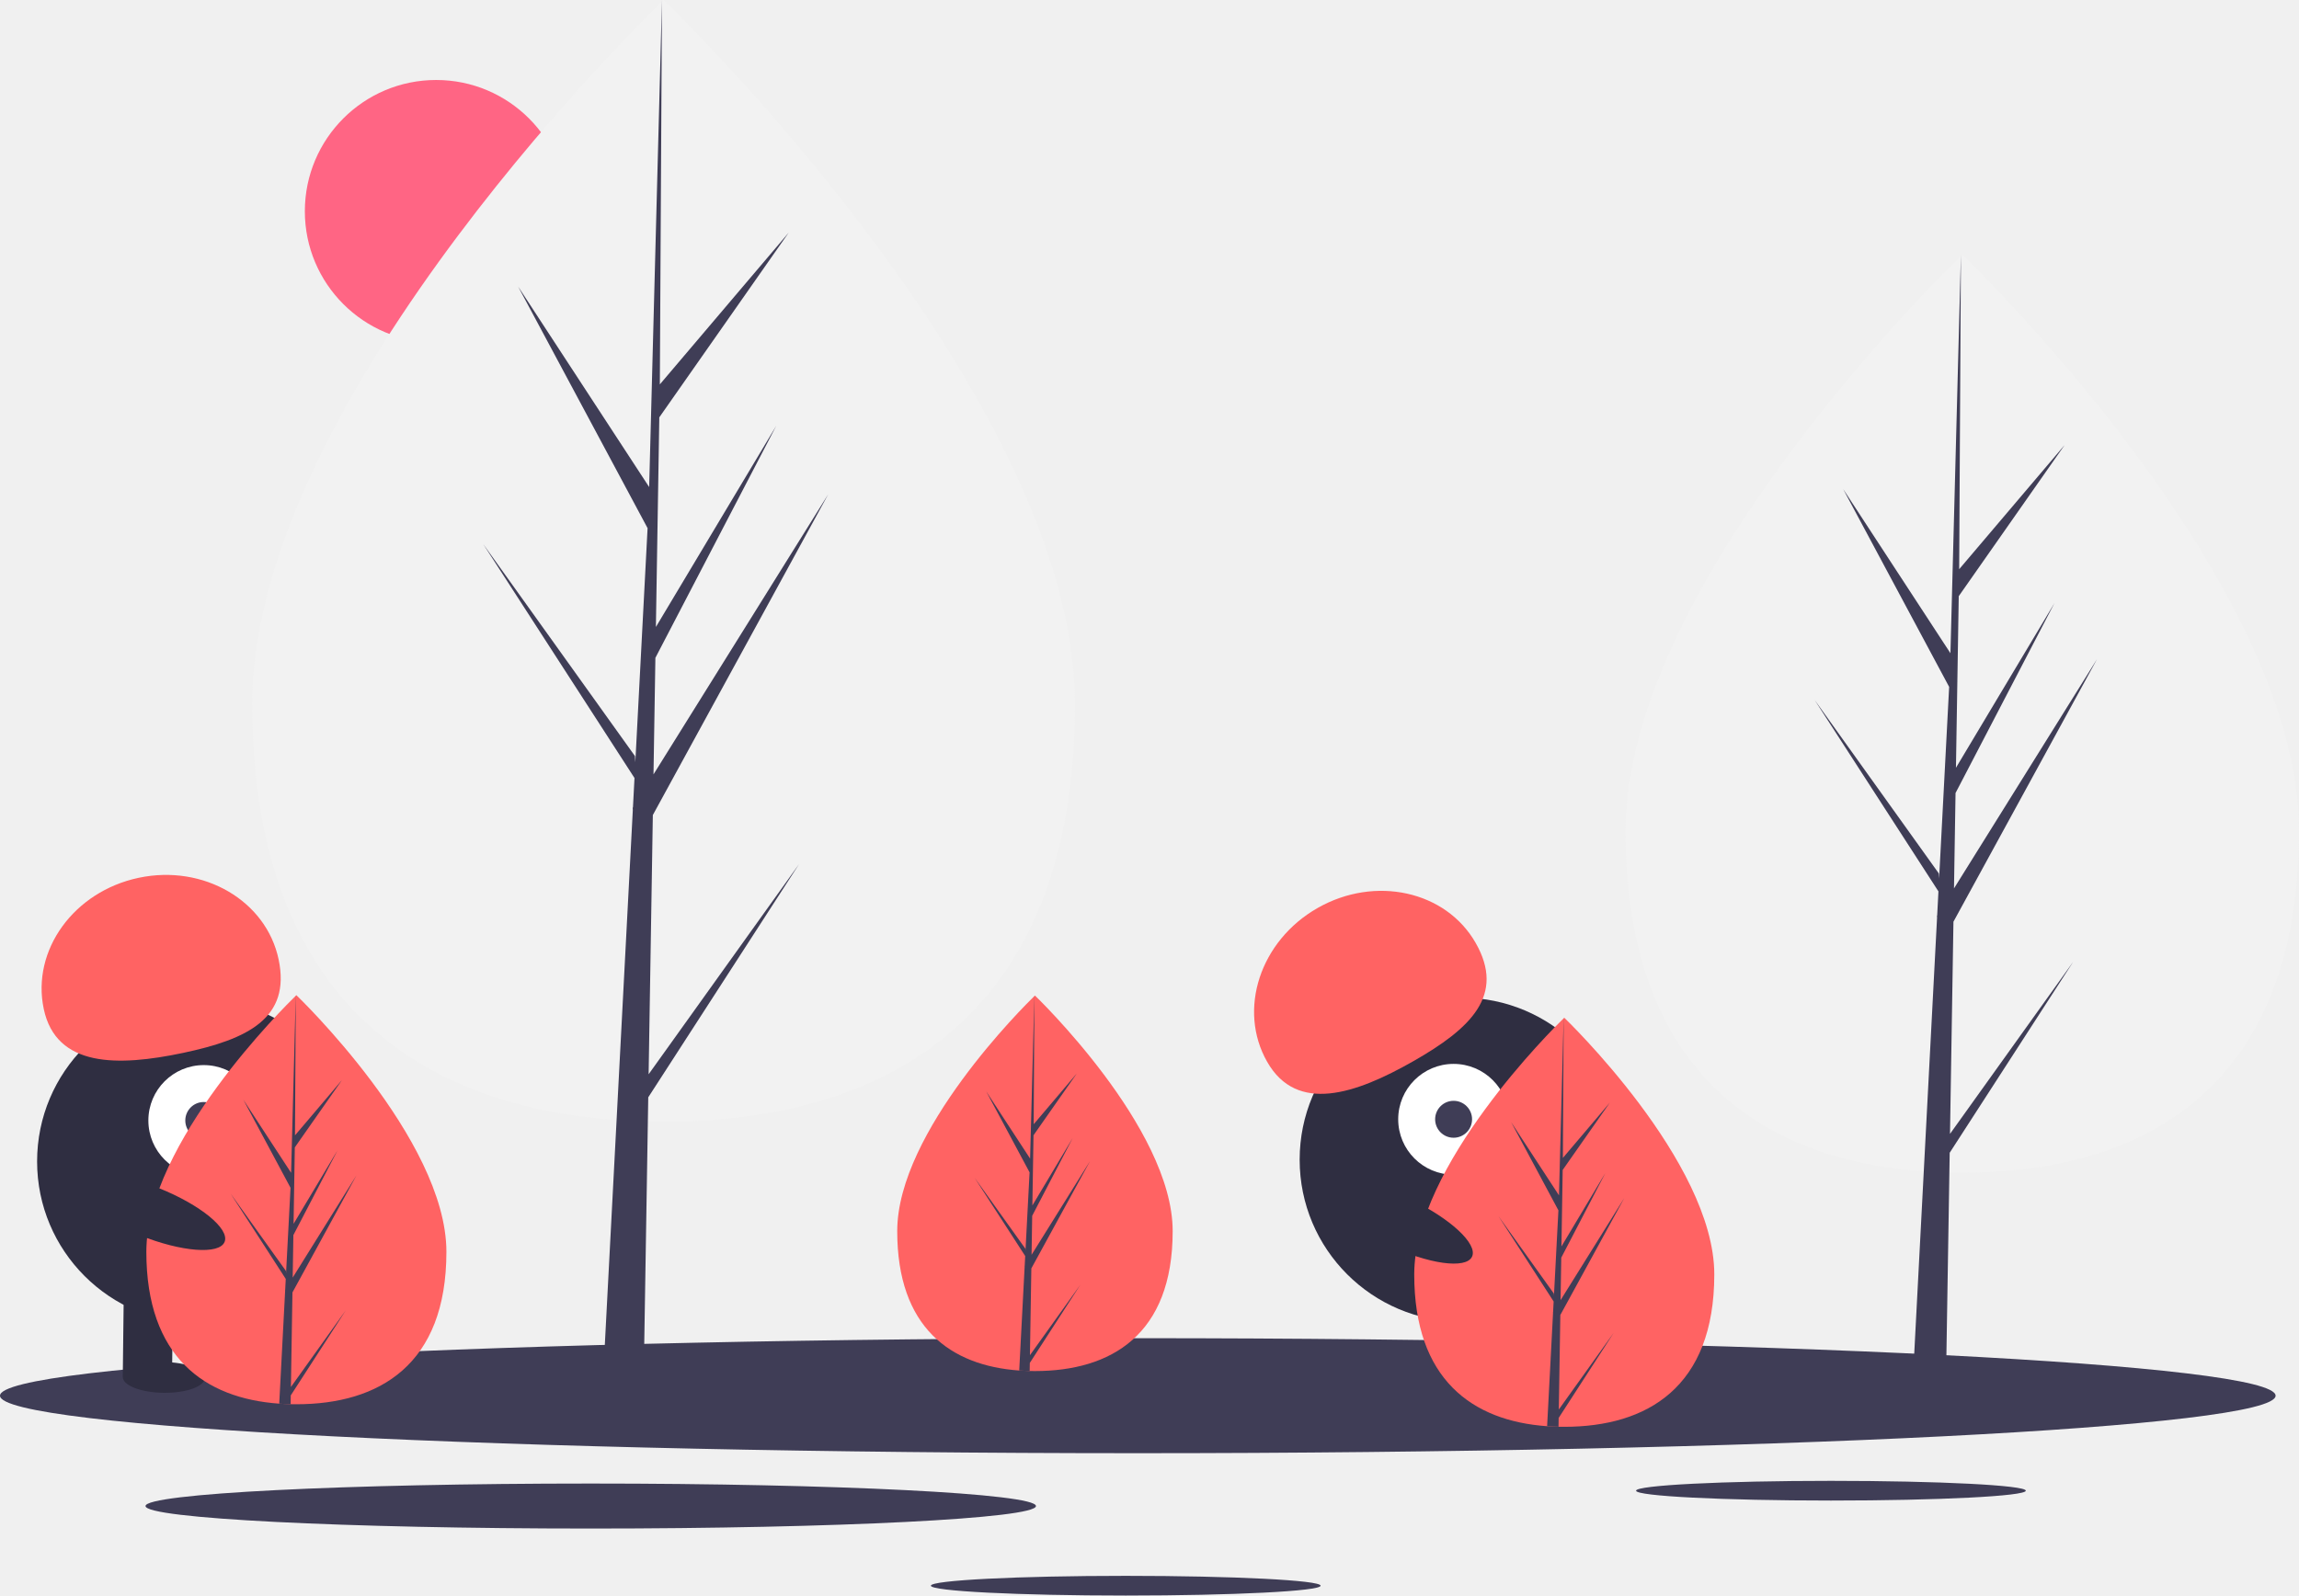
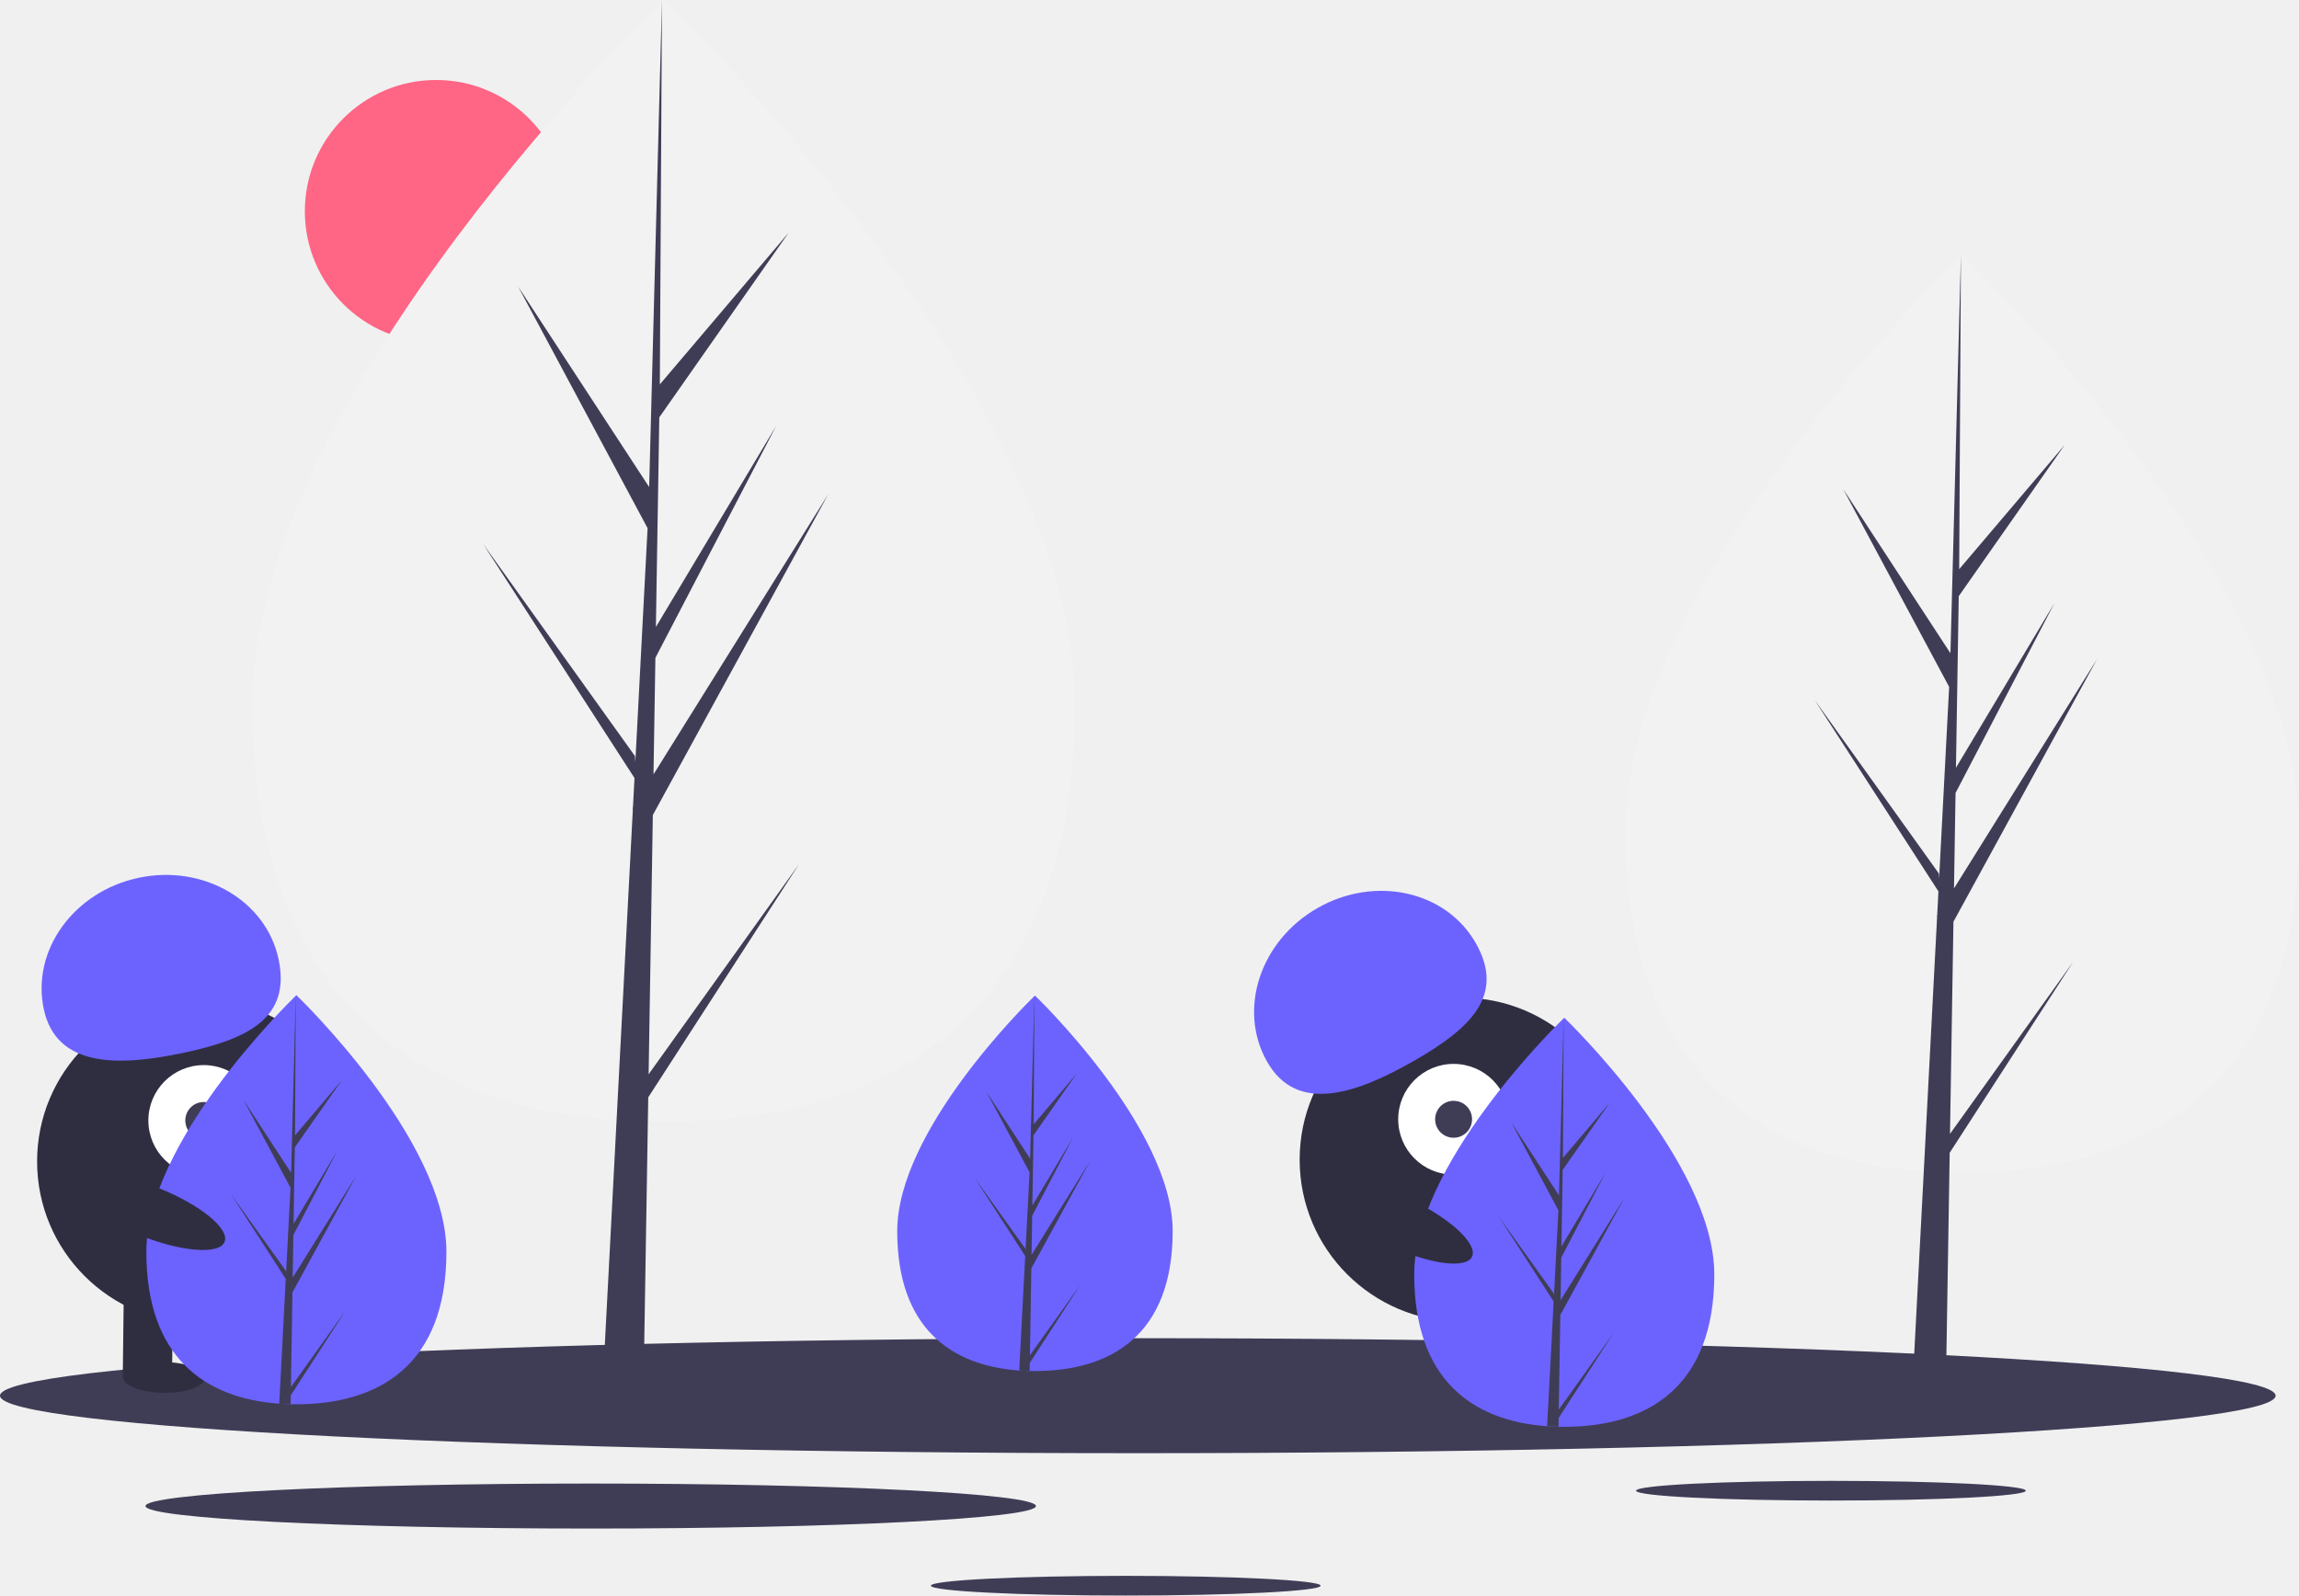
<svg xmlns="http://www.w3.org/2000/svg" data-name="Layer 1" width="1120.592" height="777.916" viewBox="0 0 1120.592 777.916" style="user-select: auto;">
  <circle cx="212.592" cy="103" r="64" fill="#ff6584" style="user-select: auto;" />
  <path d="M563.68,404.164c0,151.011-89.774,203.739-200.516,203.739S162.649,555.175,162.649,404.164,363.165,61.042,363.165,61.042,563.68,253.152,563.68,404.164Z" transform="translate(-39.70387 -61.04208)" fill="#f2f2f2" style="user-select: auto;" />
  <polygon points="316.156 523.761 318.21 397.378 403.674 241.024 318.532 377.552 319.455 320.725 378.357 207.605 319.699 305.687 319.699 305.687 321.359 203.481 384.433 113.423 321.621 187.409 322.658 0 316.138 248.096 316.674 237.861 252.547 139.704 315.646 257.508 309.671 371.654 309.493 368.625 235.565 265.329 309.269 379.328 308.522 393.603 308.388 393.818 308.449 394.99 293.29 684.589 313.544 684.589 315.974 535.005 389.496 421.285 316.156 523.761" fill="#3f3d56" style="user-select: auto;" />
  <path d="M1160.296,466.014c0,123.61-73.484,166.77-164.132,166.77s-164.132-43.16-164.132-166.77S996.165,185.152,996.165,185.152,1160.296,342.404,1160.296,466.014Z" transform="translate(-39.70387 -61.04208)" fill="#f2f2f2" style="user-select: auto;" />
  <polygon points="950.482 552.833 952.162 449.383 1022.119 321.4 952.426 433.154 953.182 386.639 1001.396 294.044 953.382 374.329 953.382 374.329 954.741 290.669 1006.369 216.952 954.954 277.514 955.804 124.11 950.467 327.188 950.906 318.811 898.414 238.464 950.064 334.893 945.173 428.327 945.027 425.847 884.514 341.294 944.844 434.608 944.232 446.293 944.123 446.469 944.173 447.428 931.764 684.478 948.343 684.478 950.332 562.037 1010.514 468.952 950.482 552.833" fill="#3f3d56" style="user-select: auto;" />
  <ellipse cx="554.592" cy="680.479" rx="554.592" ry="28.034" fill="#3f3d56" style="user-select: auto;" />
  <ellipse cx="892.445" cy="726.797" rx="94.989" ry="4.802" fill="#3f3d56" style="user-select: auto;" />
  <ellipse cx="548.72" cy="773.114" rx="94.989" ry="4.802" fill="#3f3d56" style="user-select: auto;" />
  <ellipse cx="287.944" cy="734.279" rx="217.014" ry="10.97" fill="#3f3d56" style="user-select: auto;" />
  <circle cx="97.084" cy="566.27" r="79" fill="#2f2e41" style="user-select: auto;" />
  <rect x="99.805" y="689.023" width="24" height="43" transform="translate(-31.32451 -62.31008) rotate(0.67509)" fill="#2f2e41" style="user-select: auto;" />
  <rect x="147.802" y="689.589" width="24" height="43" transform="translate(-31.31452 -62.87555) rotate(0.67509)" fill="#2f2e41" style="user-select: auto;" />
  <ellipse cx="119.546" cy="732.616" rx="7.5" ry="20" transform="translate(-654.1319 782.4795) rotate(-89.32491)" fill="#2f2e41" style="user-select: auto;" />
  <ellipse cx="167.554" cy="732.182" rx="7.5" ry="20" transform="translate(-606.2547 830.0553) rotate(-89.32491)" fill="#2f2e41" style="user-select: auto;" />
  <circle cx="99.319" cy="546.295" r="27" fill="#fff" style="user-select: auto;" />
  <circle cx="99.319" cy="546.295" r="9" fill="#3f3d56" style="user-select: auto;" />
-   <path d="M61.026,552.946c-6.042-28.641,14.688-57.265,46.3-63.934s62.138,11.143,68.18,39.784-14.978,38.93-46.591,45.599S67.068,581.587,61.026,552.946Z" transform="translate(-39.70387 -61.04208)" fill="#ff6363" style="user-select: auto;" />
-   <path d="M257.296,671.384c0,55.076-32.74,74.306-73.13,74.306q-1.404,0-2.803-.031c-1.871-.04-3.725-.129-5.556-.254-36.451-2.58-64.771-22.799-64.771-74.021,0-53.008,67.739-119.896,72.827-124.846l.009-.009c.196-.192.294-.285.294-.285S257.296,616.308,257.296,671.384Z" transform="translate(-39.70387 -61.04208)" fill="#ff6363" style="user-select: auto;" />
+   <path d="M61.026,552.946c-6.042-28.641,14.688-57.265,46.3-63.934s62.138,11.143,68.18,39.784-14.978,38.93-46.591,45.599S67.068,581.587,61.026,552.946Z" transform="translate(-39.70387 -61.04208)" fill="#6c63ff" style="user-select: auto;" />
+   <path d="M257.296,671.384c0,55.076-32.74,74.306-73.13,74.306q-1.404,0-2.803-.031c-1.871-.04-3.725-.129-5.556-.254-36.451-2.58-64.771-22.799-64.771-74.021,0-53.008,67.739-119.896,72.827-124.846l.009-.009c.196-.192.294-.285.294-.285S257.296,616.308,257.296,671.384Z" transform="translate(-39.70387 -61.04208)" fill="#6c63ff" style="user-select: auto;" />
  <path d="M181.502,737.265l26.747-37.374-26.814,41.477-.071,4.291c-1.871-.04-3.725-.129-5.556-.254l2.883-55.103-.022-.428.049-.08.272-5.204-26.881-41.58,26.965,37.677.062,1.105,2.179-41.633-23.013-42.966,23.294,35.658,2.268-86.314.009-.294v.285l-.379,68.064,22.911-26.983-23.004,32.847-.606,37.276L204.185,621.958l-21.48,41.259-.339,20.723,31.056-49.791-31.171,57.023Z" transform="translate(-39.70387 -61.04208)" fill="#3f3d56" style="user-select: auto;" />
  <circle cx="712.485" cy="565.415" r="79" fill="#2f2e41" style="user-select: auto;" />
  <rect x="741.777" y="691.824" width="24" height="43" transform="translate(-215.9946 191.864) rotate(-17.08345)" fill="#2f2e41" style="user-select: auto;" />
  <rect x="787.659" y="677.723" width="24" height="43" transform="matrix(0.95588, -0.29376, 0.29376, 0.95588, -209.8279, 204.7204)" fill="#2f2e41" style="user-select: auto;" />
  <ellipse cx="767.887" cy="732.003" rx="20" ry="7.5" transform="translate(-220.8593 196.8331) rotate(-17.08345)" fill="#2f2e41" style="user-select: auto;" />
  <ellipse cx="813.475" cy="716.946" rx="20" ry="7.5" transform="translate(-214.4248 209.561) rotate(-17.08345)" fill="#2f2e41" style="user-select: auto;" />
  <circle cx="708.522" cy="545.71" r="27" fill="#fff" style="user-select: auto;" />
  <circle cx="708.522" cy="545.71" r="9" fill="#3f3d56" style="user-select: auto;" />
-   <path d="M657.355,578.743c-14.49-25.433-3.478-59.016,24.594-75.009s62.576-8.341,77.065,17.093-2.391,41.644-30.463,57.637S671.845,604.176,657.355,578.743Z" transform="translate(-39.70387 -61.04208)" fill="#ff6363" style="user-select: auto;" />
-   <path d="M611.296,661.299c0,50.557-30.054,68.21-67.13,68.21q-1.288,0-2.573-.029c-1.718-.037-3.419-.119-5.1-.233-33.461-2.368-59.457-20.929-59.457-67.948,0-48.659,62.181-110.059,66.852-114.603l.008-.008c.18-.176.27-.262.27-.262S611.296,610.742,611.296,661.299Z" transform="translate(-39.70387 -61.04208)" fill="#ff6363" style="user-select: auto;" />
+   <path d="M657.355,578.743c-14.49-25.433-3.478-59.016,24.594-75.009s62.576-8.341,77.065,17.093-2.391,41.644-30.463,57.637S671.845,604.176,657.355,578.743Z" transform="translate(-39.70387 -61.04208)" fill="#6c63ff" style="user-select: auto;" />
+   <path d="M611.296,661.299c0,50.557-30.054,68.21-67.13,68.21q-1.288,0-2.573-.029c-1.718-.037-3.419-.119-5.1-.233-33.461-2.368-59.457-20.929-59.457-67.948,0-48.659,62.181-110.059,66.852-114.603l.008-.008c.18-.176.27-.262.27-.262S611.296,610.742,611.296,661.299Z" transform="translate(-39.70387 -61.04208)" fill="#6c63ff" style="user-select: auto;" />
  <path d="M541.72,721.774l24.553-34.307-24.614,38.074-.065,3.939c-1.718-.037-3.419-.119-5.1-.233l2.646-50.582-.02-.393.045-.074.249-4.777-24.675-38.168,24.753,34.585.057,1.014,2-38.217-21.125-39.44L541.806,625.928l2.082-79.232.008-.27v.262l-.348,62.48,21.031-24.769-21.117,30.152-.556,34.217,19.636-32.839-19.718,37.874-.311,19.023,28.508-45.706-28.614,52.344Z" transform="translate(-39.70387 -61.04208)" fill="#3f3d56" style="user-select: auto;" />
-   <path d="M875.296,682.384c0,55.076-32.74,74.306-73.13,74.306q-1.403,0-2.803-.031c-1.871-.04-3.725-.129-5.556-.254-36.451-2.58-64.771-22.799-64.771-74.021,0-53.008,67.739-119.896,72.827-124.846l.009-.009c.196-.192.294-.285.294-.285S875.296,627.308,875.296,682.384Z" transform="translate(-39.70387 -61.04208)" fill="#ff6363" style="user-select: auto;" />
+   <path d="M875.296,682.384c0,55.076-32.74,74.306-73.13,74.306q-1.403,0-2.803-.031c-1.871-.04-3.725-.129-5.556-.254-36.451-2.58-64.771-22.799-64.771-74.021,0-53.008,67.739-119.896,72.827-124.846l.009-.009c.196-.192.294-.285.294-.285S875.296,627.308,875.296,682.384Z" transform="translate(-39.70387 -61.04208)" fill="#6c63ff" style="user-select: auto;" />
  <path d="M799.502,748.265l26.747-37.374-26.814,41.477-.071,4.291c-1.871-.04-3.725-.129-5.556-.254l2.883-55.103-.022-.428.049-.08.272-5.204L770.108,654.011l26.965,37.677.062,1.105,2.179-41.633-23.013-42.966,23.294,35.658,2.268-86.314.009-.294v.285l-.379,68.064,22.911-26.983-23.004,32.847-.606,37.276L822.185,632.958l-21.48,41.259-.339,20.723,31.056-49.791-31.171,57.023Z" transform="translate(-39.70387 -61.04208)" fill="#3f3d56" style="user-select: auto;" />
  <ellipse cx="721.517" cy="656.822" rx="12.4" ry="39.5" transform="translate(-220.8352 966.2232) rotate(-64.62574)" fill="#2f2e41" style="user-select: auto;" />
  <ellipse cx="112.517" cy="651.822" rx="12.4" ry="39.5" transform="translate(-574.0794 452.7137) rotate(-68.15829)" fill="#2f2e41" style="user-select: auto;" />
</svg>
